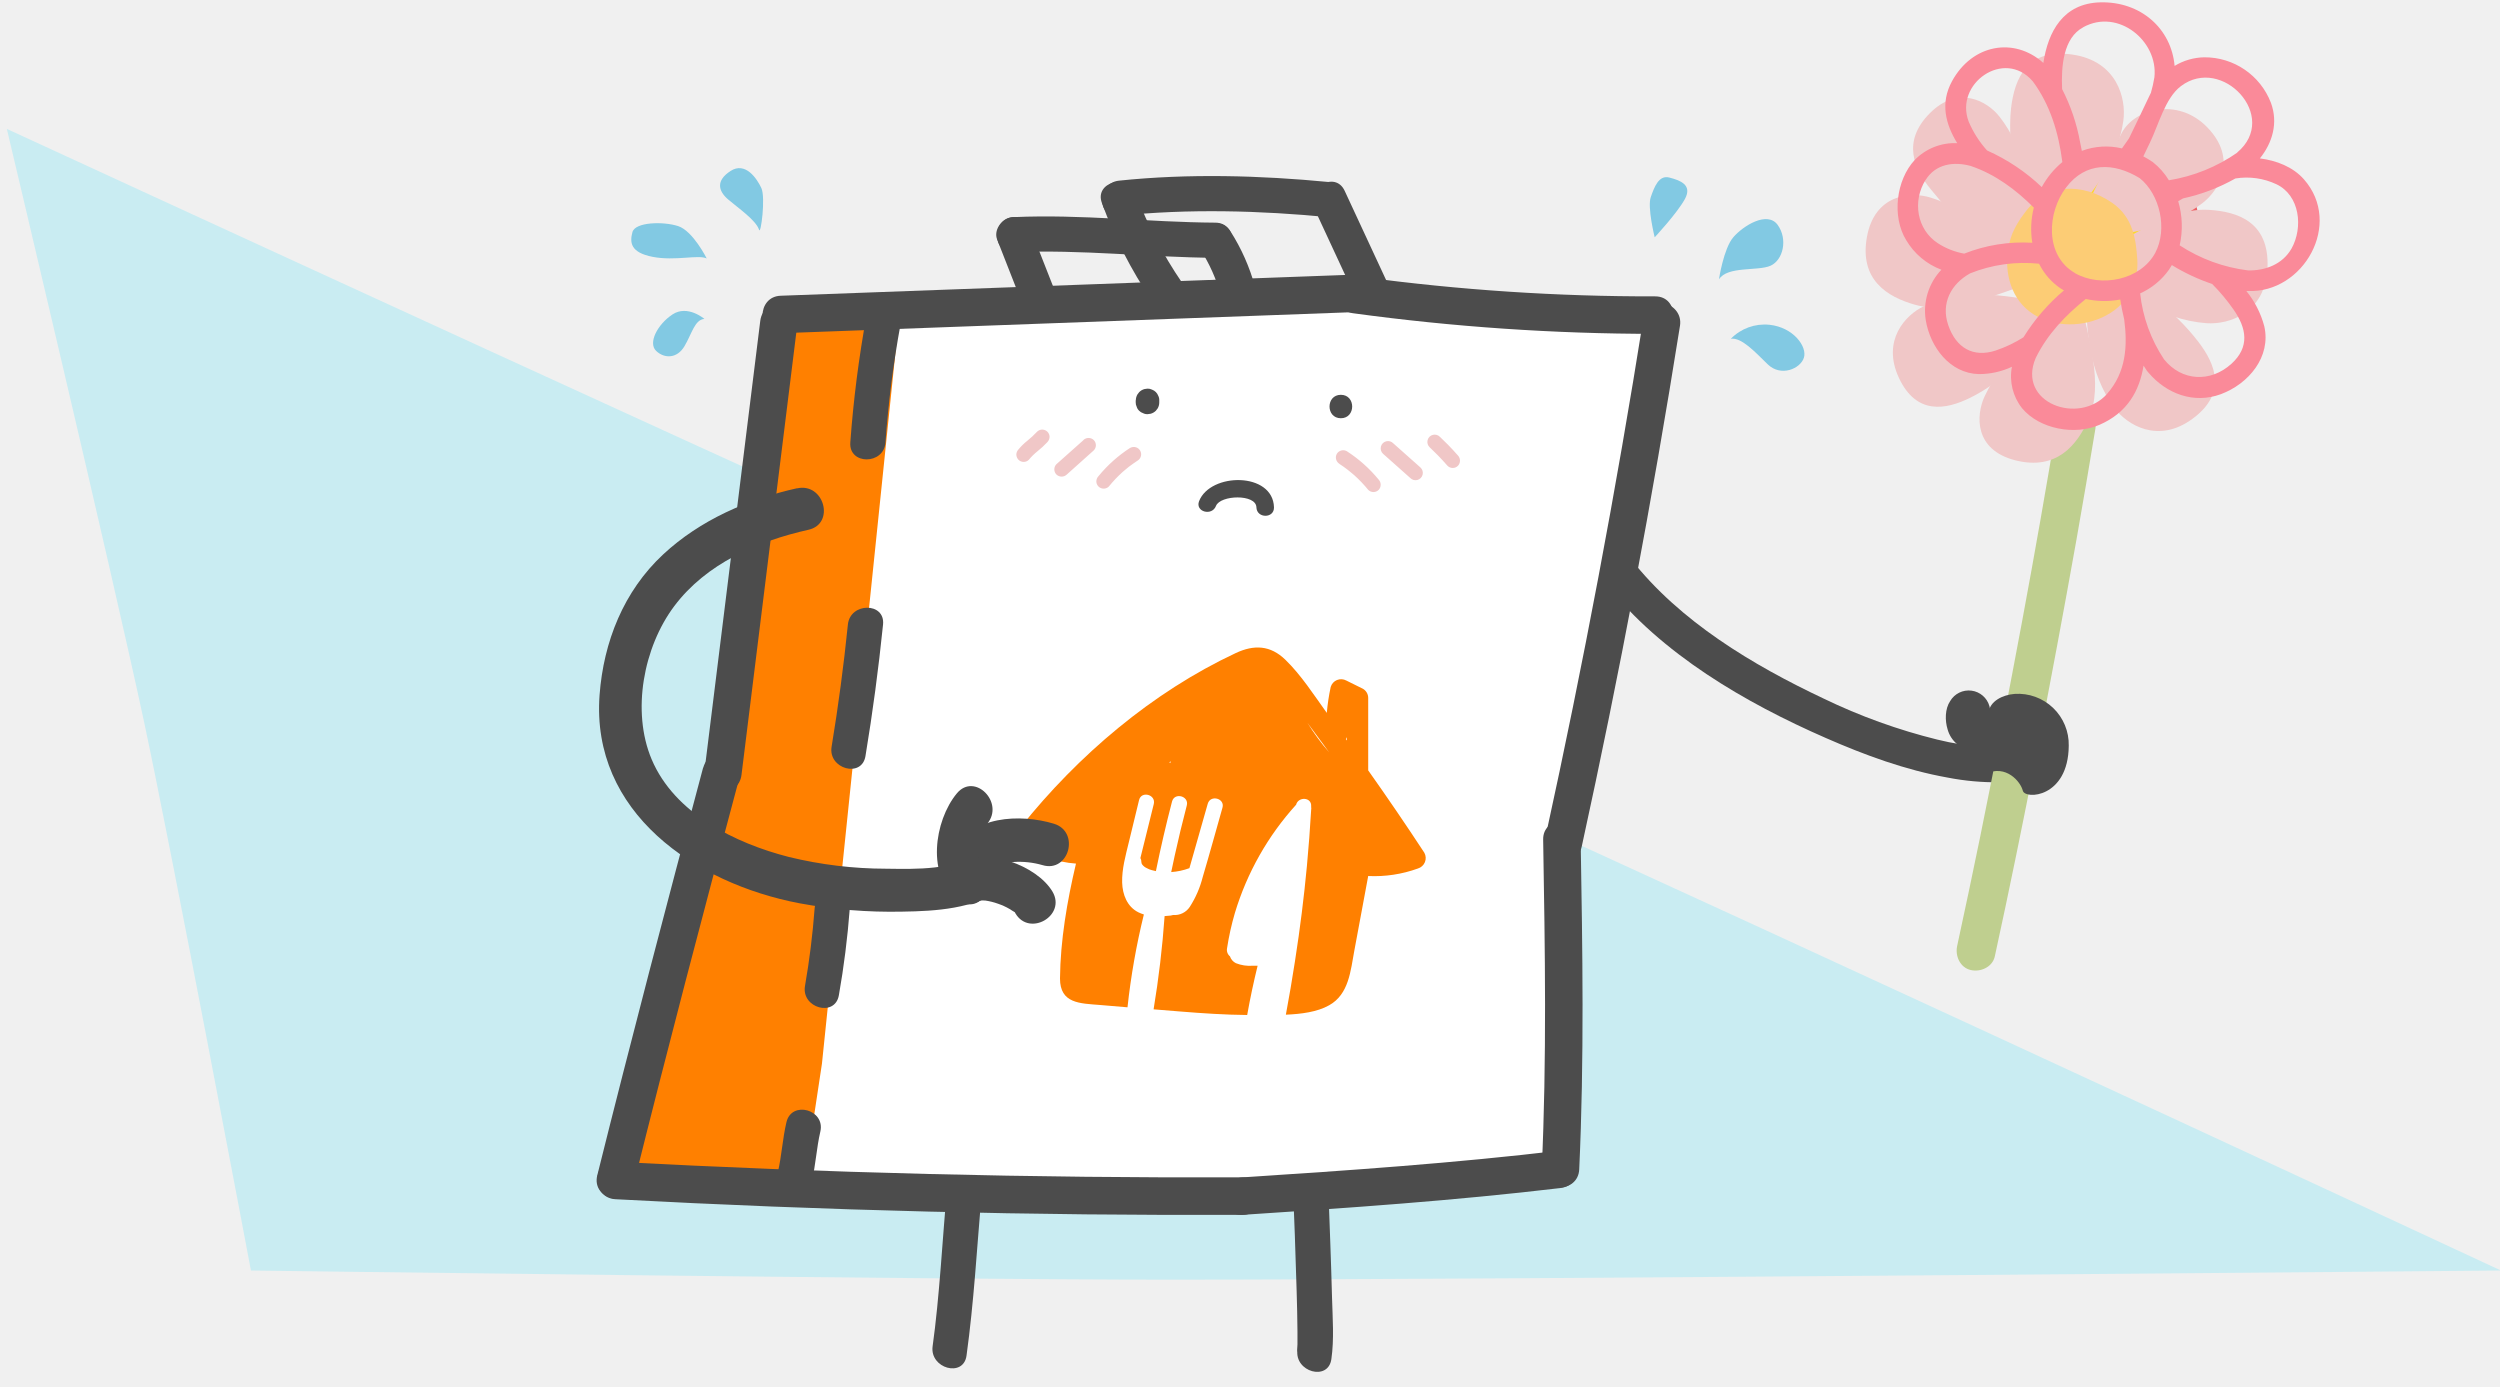
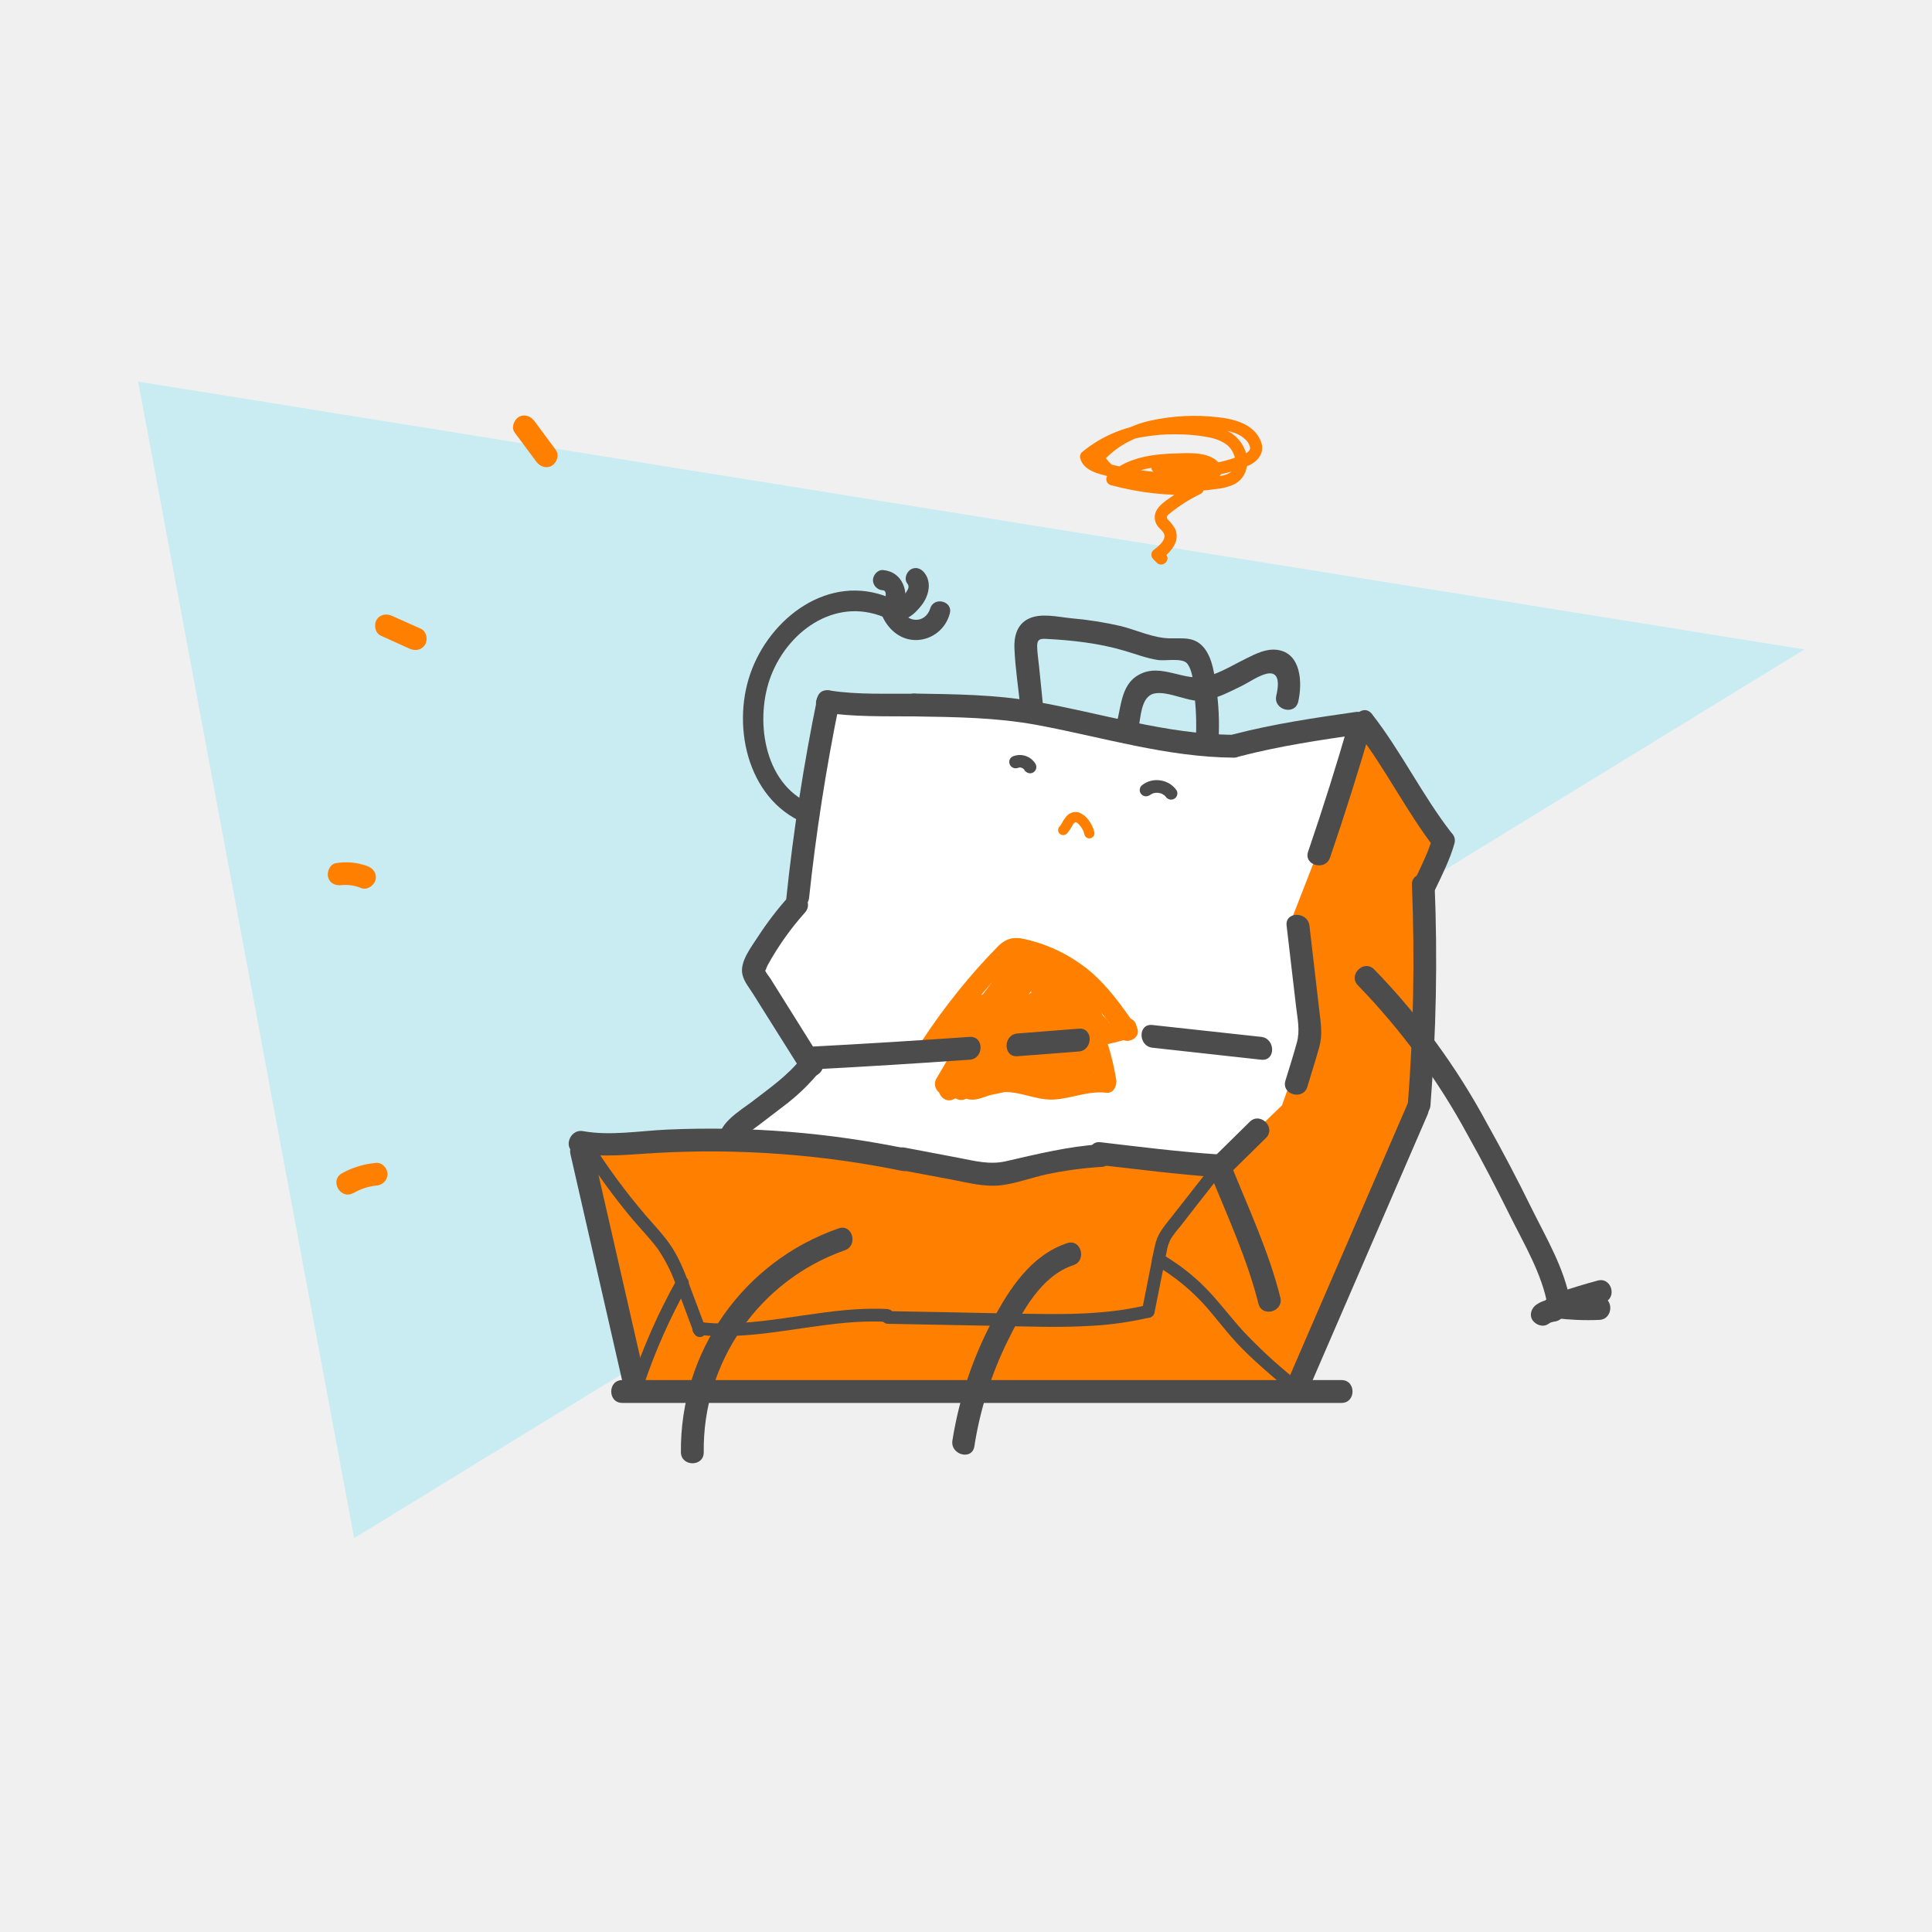
- <svg xmlns="http://www.w3.org/2000/svg" viewBox="0 0 128 71">
-   <g fill="none" fill-rule="evenodd">
-     <path d="M-10 109h148V-39H-10z" />
-     <g fill-rule="nonzero">
-       <path d="M.35 6.6s5.37 22.622 7.016 30.312c1.48 6.922 5.482 28.138 5.482 28.138s35.16.47 47.094.47c16.866 0 68.108-.47 68.108-.47S78.898 42.166 61.352 34.428C46.218 27.752.35 6.6.35 6.6z" fill="#C9ECF2" />
-       <path d="M49.4 52.424c-.562 2.686-.666 5.512-.902 8.24-.234 2.694-.4 5.782-.748 8.266-.156 1.132 1.578 1.622 1.736.478.378-2.738.534-5.512.77-8.264s.318-5.558.878-8.242c.236-1.13-1.498-1.614-1.734-.478zM66.022 51.738c-.148 1.032-.062 2.106-.034 3.142.05 1.856.122 3.712.2 5.568.078 1.856.144 3.77.2 5.656.02.69.038 1.38.042 2.068v.664c0 .102-.052.644 0 .274-.16 1.132 1.574 1.622 1.736.478.148-1.032.062-2.106.034-3.144-.048-1.856-.122-3.71-.19-5.566-.068-1.856-.146-3.77-.2-5.656-.02-.69-.038-1.38-.042-2.07v-.662c0-.102.052-.646 0-.274.162-1.134-1.572-1.622-1.736-.478h-.01z" fill="#4C4C4C" />
-       <path fill="#FFF" d="M31.506 60.436l4.556-17.344 1.258-4.68 2.648-22.31 29.548-.992 15.234 1.026-4.692 26.956-.162 16.782-16.274 1.77z" />
-       <path fill="#FF8000" d="M39.968 16.102l6.102-.206-3.986 38.562-.976 6.458-9.602-.48 5.614-21.28z" />
-       <path d="M71.154 14.738l-2.308-4.97c-.488-1.05-2.04-.138-1.554.908l2.308 4.972c.486 1.048 2.038.136 1.554-.91z" fill="#4C4C4C" />
-       <path d="M68.068 9.322c-3.562-.344-7.218-.444-10.78-.072-1.142.12-1.154 1.922 0 1.8 3.562-.372 7.218-.272 10.78.072 1.154.11 1.146-1.69 0-1.8z" fill="#4C4C4C" />
-       <path d="M56.42 10.4a22.892 22.892 0 002.54 4.97c.658.944 2.218.044 1.554-.908a21.096 21.096 0 01-2.358-4.54c-.4-1.072-2.15-.6-1.736.478zm7.834 4.272c-.274-1-.696-1.954-1.254-2.828-.638-.962-2.2-.06-1.554.908a8.62 8.62 0 011.07 2.4c.324 1.11 2.062.638 1.736-.478l.002-.002z" fill="#4C4C4C" />
-       <path d="M62.224 11.4c-3.446-.022-6.85-.438-10.308-.284-1.152.052-1.16 1.852 0 1.8 3.458-.154 6.862.262 10.308.284 1.158 0 1.16-1.8 0-1.8z" fill="#4C4C4C" />
-       <path d="M51.05 12.254l1.164 2.97c.176.45.6.768 1.108.628.43-.12.8-.65.628-1.108l-1.166-2.97c-.176-.45-.6-.768-1.106-.628-.43.12-.8.65-.628 1.108zm-6.68 3.878a60.092 60.092 0 00-.834 6.524c-.084 1.156 1.718 1.15 1.8 0a55.38 55.38 0 01.77-6.046c.21-1.132-1.526-1.618-1.736-.478zm-.958 15.844c-.213 2.095-.491 4.18-.834 6.258-.188 1.132 1.546 1.62 1.734.478.37-2.236.67-4.481.9-6.736.118-1.152-1.684-1.144-1.8 0zm-1.704 14.546a41.012 41.012 0 01-.492 3.956c-.2 1.134 1.534 1.62 1.734.48a45.4 45.4 0 00.558-4.436c.086-1.156-1.714-1.15-1.8 0zm-1.442 10.934c-.2.844-.242 1.712-.438 2.556-.262 1.126 1.474 1.6 1.736.478.2-.844.242-1.712.438-2.556.26-1.126-1.474-1.6-1.736-.478zm17.882-36.962v.106a.474.474 0 00.052.23.444.444 0 00.124.2.47.47 0 00.2.124c.07.037.15.055.23.052l.16-.022a.6.6 0 00.266-.154l.094-.122a.6.6 0 00.08-.302v-.108a.456.456 0 00-.05-.23.536.536 0 00-.318-.318.482.482 0 00-.232-.052l-.158.022a.6.6 0 00-.266.154l-.094.122a.616.616 0 00-.082.302l-.006-.004zm10.504.92c.772 0 .774-1.2 0-1.2s-.774 1.2 0 1.2z" fill="#4C4C4C" />
-       <path d="M68.572 23.748c.142.092.282.19.416.294.072.052-.042-.034 0 0l.052.042.104.084c.064.056.13.11.2.168a6.8 6.8 0 01.712.748.376.376 0 00.53 0 .386.386 0 000-.53 7.086 7.086 0 00-1.628-1.452.378.378 0 00-.512.134.382.382 0 00.134.514l-.008-.002zm2.238-.516l1.39 1.236a.375.375 0 10.53-.53l-1.39-1.236a.375.375 0 10-.53.53zm2.39-.33c.138.138.28.272.418.41.172.174.334.356.496.538a.376.376 0 00.532 0 .384.384 0 000-.53c-.164-.182-.326-.366-.498-.538-.138-.138-.28-.272-.418-.41a.375.375 0 10-.53.53zm-15.332.026a7.034 7.034 0 00-1.626 1.452.4.4 0 00-.11.264.376.376 0 00.64.266 6.6 6.6 0 01.71-.748c.064-.058.128-.114.2-.168l.092-.076.054-.042c.054-.044-.04.028 0 0 .138-.104.28-.2.428-.3a.376.376 0 00-.38-.648h-.008zm-2.39-.398l-1.388 1.236a.376.376 0 000 .53.382.382 0 00.53 0L56 23.06a.376.376 0 000-.53.382.382 0 00-.53 0h.008zm-2.38-.426a4.95 4.95 0 01-.51.472c-.162.129-.31.274-.442.434a.4.4 0 00-.11.264.4.4 0 00.11.266c.07.07.166.11.266.11a.36.36 0 00.264-.11c.132-.16.28-.305.442-.434.181-.145.352-.302.51-.472a.4.4 0 00.11-.266.376.376 0 00-.64-.264z" fill="#F0C7C7" />
-       <path d="M62.258 25.904c.218-.564 2.05-.622 2.07.07.016.578.916.58.9 0-.052-1.82-3.266-1.79-3.838-.308-.2.54.662.774.868.238zm-23.332-9.48L36.044 39.68c-.152 1.224 1.77 1.212 1.92 0l2.882-23.256c.15-1.224-1.77-1.212-1.92 0z" fill="#4C4C4C" />
-       <path d="M36 39.302c-1.854 6.946-3.68 13.898-5.42 20.878-.3 1.2 1.552 1.71 1.852.51 1.738-6.978 3.566-13.93 5.428-20.878.32-1.2-1.532-1.704-1.852-.51H36zm3.968-22.24l29.184-1.074c1.232-.046 1.238-1.966 0-1.92l-29.184 1.074c-1.232.044-1.238 1.966 0 1.92z" fill="#4C4C4C" />
-       <path d="M69.26 16.036a114.676 114.676 0 0015.49 1.058c1.236 0 1.238-1.92 0-1.92-5.01.01-10.015-.321-14.98-.99-1.2-.164-1.73 1.686-.51 1.852zM31.506 61.4a551.2 551.2 0 0032.116.8c1.236 0 1.238-1.924 0-1.92a563.344 563.344 0 01-32.116-.8c-1.236-.068-1.232 1.852 0 1.92z" fill="#4C4C4C" />
-       <path d="M63.622 62.2c5.434-.352 10.866-.73 16.274-1.372 1.212-.144 1.228-2.066 0-1.92-5.4.642-10.84 1.02-16.274 1.372-1.226.078-1.236 2 0 1.92zm20.54-46.022a470.067 470.067 0 01-5.03 26.658c-.264 1.2 1.586 1.72 1.852.512a471.384 471.384 0 005.03-26.66c.2-1.2-1.658-1.728-1.852-.51z" fill="#4C4C4C" />
-       <path d="M79.01 42.984c.094 5.636.188 11.256-.074 16.89-.056 1.236 1.864 1.232 1.92 0 .262-5.634.168-11.254.074-16.89-.02-1.234-1.94-1.238-1.92 0z" fill="#4C4C4C" />
-       <path d="M72.926 43.66a143.953 143.953 0 00-2.874-4.216v-3.706a.542.542 0 00-.272-.474l-.848-.42a.556.556 0 00-.8.328 10.7 10.7 0 00-.2 1.328c-.664-.924-1.316-1.94-2.122-2.722-.768-.744-1.6-.782-2.542-.34-4.272 2-8.076 5.238-11 8.9a.56.56 0 00.112.86 5.022 5.022 0 002.71 1.018c-.458 1.936-.8 3.946-.818 5.882 0 1.288 1.02 1.274 2.056 1.358l1.4.118c.173-1.602.453-3.19.838-4.754a1.87 1.87 0 01-.282-.11c-.578-.288-.812-.912-.83-1.524-.018-.694.178-1.386.34-2.056l.526-2.166c.118-.49.872-.28.754.2l-.474 1.914c-.068.282-.146.568-.212.854.035.06.052.13.05.2 0 .05.016.097.046.136a.6.6 0 00.234.182 1 1 0 00.264.104c.066.018.13.034.2.048.244-1.2.52-2.388.826-3.564.128-.488.882-.28.756.2-.224.853-.43 1.712-.62 2.576-.062.278-.12.558-.178.836.319-.021.633-.089.932-.2.316-1.098.626-2.2.938-3.296.138-.484.892-.276.754.2-.336 1.182-.66 2.37-1.01 3.548a5.128 5.128 0 01-.658 1.522.932.932 0 01-.862.424.754.754 0 01-.116.028c-.104.012-.21.02-.316.028a51.267 51.267 0 01-.564 4.774l1.38.112c1.136.092 2.274.168 3.412.178.15-.847.329-1.687.534-2.522h-.256a1.932 1.932 0 01-.854-.13.6.6 0 01-.306-.35.432.432 0 01-.148-.422c.093-.608.227-1.21.4-1.8a14.47 14.47 0 013.136-5.544c.104-.418.8-.4.77.082v.046a.336.336 0 010 .126 83.026 83.026 0 01-.218 2.882c-.15 1.6-.35 3.2-.6 4.8a.368.368 0 01-.014.094 84.62 84.62 0 01-.464 2.722c.782-.034 1.6-.134 2.216-.482 1.014-.562 1.1-1.784 1.29-2.8l.71-3.818a6.536 6.536 0 002.548-.386.558.558 0 00.326-.806zM53.452 42.6l.076-.092a1.2 1.2 0 00.062.168l-.138-.076zm6.466-3.526l-.048-.046.072-.052-.024.098zm7.028-2.058c.288.386.574.772.858 1.162.084.112.164.228.246.34-.408-.47-.777-.973-1.104-1.502zm2.012.898l-.048-.066a.57.57 0 00.048-.106v.172z" fill="#FF8000" />
-       <g fill="#4C4C4C">
-         <path d="M40.8 25c-2.504.56-4.948 1.62-6.844 3.384-2.022 1.88-3.054 4.474-3.258 7.2-.446 6.016 4.886 9.642 10.226 10.662a25.83 25.83 0 005.276.43c1.772-.026 3.584-.15 5.118-1.124 1.2-.756.09-2.662-1.11-1.9-1.422.902-3.214.848-4.844.826a21.128 21.128 0 01-4.97-.6c-2.758-.706-5.858-2.226-7.03-5-1.038-2.462-.416-5.748 1.158-7.844 1.638-2.184 4.282-3.33 6.872-3.91 1.38-.308.8-2.43-.584-2.12L40.8 25z" />
-         <path d="M51 44.232c-.114.288-.082.114.162.024a2.4 2.4 0 01.728-.122c.5-.033 1.002.021 1.484.16 1.358.412 1.938-1.71.584-2.12-1.696-.516-4.326-.43-5.08 1.474-.22.556.242 1.2.768 1.354.624.178 1.136-.22 1.354-.77z" />
-         <path d="M50.18 44.2c.256.184.066.07.03-.22a3.134 3.134 0 01.01-.698c.038-.34.172-.92.328-1.108.898-1.082-.65-2.646-1.556-1.554-1.164 1.4-1.578 4.284.078 5.48 1.15.83 2.25-1.078 1.11-1.9z" />
-         <path d="M50.18 46.108c.168-.104.01 0-.056 0a2.22 2.22 0 01.326 0c.224.033.445.088.658.166.2.068.393.156.576.262 0 0 .27.174.212.13.162.124 0-.058.092.096.718 1.22 2.62.114 1.9-1.11-.8-1.346-3.426-2.31-4.818-1.446-1.2.746-.096 2.65 1.11 1.9v.002z" />
-       </g>
-       <g fill="#4C4C4C">
-         <path d="M82.232 29.896c2.8 3.578 7.144 6.094 11.238 7.884 2 .878 4.088 1.646 6.248 2.032.87.17 1.757.251 2.644.24a5.174 5.174 0 001.67-.234c.6-.236.924-.756 1.412-1.152.9-.73-.38-2-1.272-1.274-.538.438-.722.786-1.46.84-.366.026-.733.03-1.1.012a13.73 13.73 0 01-2.426-.378 29.728 29.728 0 01-5.822-2.102c-3.616-1.708-7.364-3.946-9.858-7.14-.714-.912-1.978.37-1.274 1.272z" />
-         <path d="M101.856 36.4a1.812 1.812 0 00-.658-.186c-.062 0-.124 0-.188-.012l.292.04a.296.296 0 01-.082-.024l.262.11c.364.248.358.43.27.24l.112.264a1.212 1.212 0 01-.066-.25l.04.294a1.166 1.166 0 010-.264l-.04.292a.702.702 0 01.03-.106l-.112.262a1.112 1.112 0 00.144-.902 1.102 1.102 0 00-2.012-.262c-.27.4-.268 1-.132 1.444.083.306.261.577.508.776.145.117.315.201.496.246.159.027.32.045.48.052l-.292-.038.05.012-.262-.112.052.022c.26.14.561.18.848.112a1.104 1.104 0 00.768-1.354 1.056 1.056 0 00-.506-.656h-.002z" />
-       </g>
-       <g fill="#82C9E3">
-         <path d="M84.72 12.15s-.384-1.538-.2-2.06.412-1.138.948-1c.536.138 1.2.366.8 1.098-.4.732-1.548 1.962-1.548 1.962zm3.29 2.156s.236-1.578.736-2.16c.5-.582 1.74-1.362 2.27-.632.53.73.282 1.8-.362 2.09-.644.29-2.22.006-2.644.702zm.61 3.038a2.416 2.416 0 011.974-.716c1.23.13 1.944 1.122 1.766 1.686-.178.564-1.176 1-1.856.336-.68-.664-1.336-1.376-1.884-1.306z" />
-       </g>
-       <g fill="#82C9E3">
-         <path d="M36.066 16.33s-.862-.744-1.636-.23c-.774.514-1.264 1.466-.832 1.87.432.404 1.072.39 1.448-.246.376-.636.528-1.368 1.02-1.394zm.118-3.096s-.704-1.412-1.464-1.658-2.2-.214-2.34.31c-.14.524-.11 1.044 1.042 1.266 1.152.222 2.344-.128 2.762.082zm2.682-1.466c.088.27.338-1.66.116-2.138-.222-.478-.814-1.372-1.578-.876-.764.496-.626 1.024-.128 1.454.498.43 1.426 1.056 1.59 1.56z" />
-       </g>
-       <g fill="#BFCF8F">
-         <path d="M105.358 21.41a510.433 510.433 0 01-1.824 10.388 680.57 680.57 0 01-2.144 11.02 506.368 506.368 0 01-1.184 5.618c-.112.51.152 1.106.698 1.23.504.116 1.11-.152 1.23-.698.75-3.436 1.45-6.88 2.126-10.332a675.58 675.58 0 002.06-11.034c.333-1.885.655-3.773.966-5.662.084-.514-.134-1.1-.698-1.23-.482-.11-1.14.148-1.23.7z" />
-       </g>
-       <g transform="translate(95.4)">
-         <ellipse fill="#ED6065" transform="rotate(-4.03 12.169 11.707)" cx="12.169" cy="11.707" rx="5.03" ry="4.64" />
-         <path d="M14.098 8.93c1.12.766 1.234 1.976 1.298 2.944a3.012 3.012 0 01-1.156 2.546 3.62 3.62 0 01-1.114.558c-1.24.384-2.724.154-3.6-.8-.876-.954-1-2.476-.52-3.698.153-.351.35-.682.586-.984 1.13-1.602 2.996-1.602 4.506-.566z" fill="#FDDA24" />
-         <path d="M13.316 6.178c.156-1.13-.318-3.056-2.62-3.386-2.302-.33-2.946 1.214-3.128 2.736-.242 2.024.4 7.022 2.236 6.42C11.46 10.32 13 8.484 13.316 6.178z" fill="#F0C7C7" />
-         <path d="M6.97 5.968c-.632-.8-2.11-1.626-3.558-.176s-.818 2.85.048 3.904c1.154 1.4 3.754 4.664 5.276 2.298C8.6 9.816 8.262 7.6 6.97 5.968z" fill="#F0C7C7" />
-         <path d="M3.454 10.118C2.4 9.792.578 9.952.186 12.136-.206 14.32 1.22 15.2 2.64 15.6c1.892.552 4.344-.6 6.104-1.17-1.47-1.858-3.144-3.642-5.29-4.312z" fill="#F0C7C7" />
-         <path d="M3.1 15.68c-.936.438-2.168 1.748-1.278 3.662.89 1.914 2.39 1.642 3.64 1.03 1.662-.814 3.926-2.724 3.782-4.864-2.064-.458-4.228-.724-6.144.172z" fill="#F0C7C7" />
-         <path d="M6.214 20.29c-.458.988-.532 2.748 1.578 3.28 2.11.532 3.154-.778 3.746-2.11.788-1.776-.036-4.21-.378-5.94-2.032 1.28-4.01 2.752-4.946 4.77z" fill="#F0C7C7" />
-         <path d="M12.862 20.89c.64.864 2.232 1.852 4 .548 1.768-1.304 1.182-2.776.302-3.926-1.174-1.528-3.512-3.72-5.744-2.856-.042 2.2.134 4.464 1.442 6.234z" fill="#F0C7C7" />
-         <path d="M17.578 16.548c1.144.08 3.02-.52 3.118-2.848.098-2.328-1.51-2.874-3.046-2.958-2.048-.11-4.438 1.654-6.2 2.66 1.804 1.556 3.794 2.978 6.128 3.146z" fill="#F0C7C7" />
-         <path d="M17.366 10.4c.874-.672 1.8-2.266.258-3.87s-3.854-.956-4.454.4c-1.028 2.318-1.8 3.504-2.354 5.284 2.356-.124 4.764-.448 6.55-1.814z" fill="#F0C7C7" />
-         <path d="M12.736 10.38c1.12.766 1.232 1.978 1.296 2.946a3.01 3.01 0 01-1.154 2.544 3.57 3.57 0 01-1.116.56c-1.24.384-2.724.152-3.6-.8-.876-.952-1-2.476-.52-3.698.155-.351.351-.682.586-.986 1.132-1.6 2.996-1.6 4.508-.566z" fill="#FCCC75" />
-         <path d="M19.688 14.9c2.848.122 4.878-3.444 2.872-5.72-.558-.632-1.4-.962-2.254-1.07.644-.8.946-1.816.564-2.85a3.63 3.63 0 00-3.41-2.326 3.018 3.018 0 00-1.52.44C15.77 1.452 14.194.07 12.14.12c-1.908.046-2.68 1.502-2.92 3.102-1.496-1.342-3.642-.96-4.676.934-.616 1.128-.33 2.2.266 3.174a2.852 2.852 0 00-2.172.856c-.962 1.032-1.182 2.906-.44 4.112a3.542 3.542 0 001.8 1.512 3.06 3.06 0 00-.8 2.58c.228 1.378 1.228 2.722 2.712 2.764a4 4 0 001.7-.374c-.143.75.047 1.526.522 2.124.894 1.072 2.716 1.4 3.968.844 1.422-.62 2.044-1.738 2.25-3.028.056.09.114.18.176.27a.6.6 0 00.078.092c.922 1.082 2.32 1.612 3.704 1.1 1.424-.53 2.584-1.916 2.222-3.484a4.838 4.838 0 00-.918-1.8h.016c.02.002.04.002.06.002zm-7.2 5.262c-1.446 1.632-4.64.464-3.66-1.832.6-1.222 1.524-2.188 2.566-3.022.58.13 1.18.139 1.764.028.052.342.116.68.2 1.012.182 1.364.098 2.712-.874 3.814h.004zM6.79 17.944c-1.162.382-2.04-.13-2.44-1.298-.386-1.122.146-2.11 1.12-2.65A7.432 7.432 0 019 13.502c.254.515.639.954 1.116 1.274.052.034.106.062.158.092a10.152 10.152 0 00-2.072 2.4 6.518 6.518 0 01-1.416.676h.004zm-3.6-8.728c.512-.822 1.436-.96 2.314-.718 1.256.426 2.302 1.21 3.228 2.132a4.4 4.4 0 00-.078 1.8 8.122 8.122 0 00-3.488.556 3.678 3.678 0 01-1.354-.536c-1.072-.704-1.302-2.15-.626-3.234h.004zM8.668 4.15c.908 1.218 1.334 2.664 1.524 4.148a4.4 4.4 0 00-1.054 1.28 9.914 9.914 0 00-2.8-1.874 5.274 5.274 0 01-.94-1.474c-.748-1.954 1.82-3.752 3.266-2.08h.004zm2.6-2.76c1.782-.974 3.838.71 3.638 2.564-.044.27-.104.537-.18.8-.032.06-.062.12-.09.182-.334.72-.688 1.43-1.03 2.146-.036.052-.07.104-.108.156l-.254.36a3.528 3.528 0 00-2.054.126c-.03-.144-.06-.286-.086-.424a9.702 9.702 0 00-.924-2.738c-.054-1.184.068-2.622 1.076-3.162l.012-.01zm7.884 6.422a8.474 8.474 0 01-3.504 1.418 3.546 3.546 0 00-.83-.936.428.428 0 00-.086-.052.348.348 0 00-.028-.024 5.744 5.744 0 00-.366-.212c.11-.234.222-.466.336-.698.436-.89.78-2.288 1.586-2.896 2.104-1.6 5.078 1.566 2.88 3.4h.012zm.558 6.034a8.23 8.23 0 01-3.51-1.284 4.52 4.52 0 00-.076-2.262l.25-.142a9.6 9.6 0 002.678-1.02 3.586 3.586 0 012.102.296c1.2.57 1.38 2.214.768 3.3-.466.806-1.342 1.128-2.224 1.112h.012zm-8.866.136c-1.57-.898-1.43-3.108-.462-4.38 1-1.328 2.448-1.288 3.77-.482 1.044.834 1.434 2.614.8 3.82-.752 1.404-2.792 1.802-4.12 1.042h.012zM15.4 18.4a7.522 7.522 0 01-1.224-3.378 3.64 3.64 0 001.478-1.216 3.05 3.05 0 00.144-.234c.65.4 1.343.725 2.066.968.4.402.765.839 1.09 1.304.678.968.836 1.924-.1 2.778-1.076.978-2.548.9-3.454-.222z" fill="#FA8A99" />
-       </g>
-       <g fill="#4C4C4C">
-         <path d="M103.146 35.528c-.61.05-1.27.364-1.338.978-.023.21.007.424.088.62a1.17 1.17 0 00-1.066.974c-.094.6.276 1.78.852 1.512 1.03-.48 1.772.41 1.886.872.114.462 2.33.372 2.352-2.302a2.6 2.6 0 00-2.774-2.654z" />
-       </g>
-     </g>
-   </g>
+ <svg xmlns="http://www.w3.org/2000/svg" fill="none" viewBox="0 0 148 148">
+   <path d="m10.58 29.23 16.55 88.6 111.1-68.08L10.58 29.23Z" fill="#C9ECF2" />
+   <path d="M68.1 45.77c-4.6-1.89-9.13 1.55-10.62 5.83-1.48 4.26-.09 9.98 4.53 11.6.94.33 1.35-1.16.4-1.5-3.8-1.34-4.61-6.3-3.44-9.68 1.25-3.57 4.92-6.31 8.73-4.75.93.39 1.33-1.12.41-1.5Z" fill="#4C4C4C" />
+   <path d="M67.58 47.18c.48 1.08 1.44 1.89 2.67 1.85a2.7 2.7 0 0 0 2.5-2.01c.3-.96-1.2-1.36-1.49-.41-.17.55-.63.93-1.22.86-.6-.07-.9-.56-1.12-1.07-.41-.91-1.75-.12-1.34.77v.01Z" fill="#4C4C4C" />
+   <path d="M68.32 47.28c.89.59 1.76-.25 2.28-.92.52-.67.81-1.7.23-2.46-.25-.34-.67-.51-1.06-.28-.33.2-.53.72-.28 1.06.18.23.11.4-.04.64a2.58 2.58 0 0 1-.48.56c-.13.07-.08.09.14.06-.83-.55-1.61.8-.77 1.34h-.02Z" fill="#4C4C4C" />
+   <path d="M69.2 46.6c.47-1.28-.07-2.8-1.55-2.93-.42-.04-.78.39-.78.78.01.42.36.76.78.77.38.04.12.83.06.97-.14.4.17.85.55.96.4.1.83-.14.95-.54Z" fill="#4C4C4C" />
+   <path d="m63.4 53.88-2.32 15.54-3.42 5.06 4.13 6.7-6.11 6.04-11.29.41 4.16 18.59.69.51h50.19s3.9-9.53 4.63-11.23l4.61-10.68.32-16.88 1.55-3.4-6.36-8.94-10.39 1.63-16.35-2.94-4.32-.14-1.56-.13-1.2.15-6.95-.3Z" fill="#fff" />
+   <path d="m48.59 106.74-4.2-19.1s13.6-.58 16.2-.04c2.6.53 12.6 1.95 14.18 2.16 1.57.2 6.08-.46 6.08-.46l4.7-.77 7.92.72 4.74-4.58 1.63-4.63-.94-9.51 3.15-8.09 2.13-6.85 6.36 8.95-1.4 4.23v15.5L98.9 106.74H48.6Z" fill="#FF8000" />
+   <path d="M72 80.48a44.34 44.34 0 0 1 5.49-6.83c.41-.31.64-.22 1.12-.09 1.56.41 3 1.2 4.2 2.28a22.77 22.77 0 0 1 2.88 3.55c.58.81 1.92.04 1.34-.77-1.04-1.48-2.1-3-3.49-4.19a11.83 11.83 0 0 0-5-2.48c-.82-.2-1.4-.1-2.03.48a47.7 47.7 0 0 0-5.86 7.27c-.55.84.8 1.62 1.34.78Z" fill="#FF8000" />
+   <path d="M73.63 81.15c.35-.1.71-.14 1.07-.1l-.74-.98c-.3.93-.96 2.7-.42 3.63.66 1.17 2.13.1 3.04-.02 1.44-.18 2.73.63 4.16.55 1.36-.08 2.64-.69 4.02-.52.55.06.82-.55.75-.99-.2-1.2-.5-2.39-.92-3.54l-.54.96a17.2 17.2 0 0 0 2.5-.61c.94-.3.54-1.8-.42-1.5-.81.27-1.65.47-2.49.61a.78.78 0 0 0-.54.96c.41 1.15.72 2.33.91 3.54l.75-.98c-1.8-.22-3.49.83-5.28.37-.83-.22-1.64-.46-2.52-.43-.4.01-.8.06-1.18.15-.42.1-1.01.47-1.43.44l.55.23c-.07-.07.18-1.01.2-1.17.1-.42.22-.84.35-1.26.16-.52-.27-.94-.75-.98-.5-.05-1 0-1.49.15-.96.27-.55 1.77.41 1.5v-.01Z" fill="#FF8000" />
+   <path d="M77.5 74.38a27.78 27.78 0 0 1-4.1 3.9l1.1 1.09a30.99 30.99 0 0 0 4.51-4.35.78.78 0 0 0-1.1-1.1 19.7 19.7 0 0 0-3.02 3.05c-.5.62.17 1.8.94 1.22l3.15-2.37-1.06-1.06a18.73 18.73 0 0 0-2.07 3.69c-.27.65.34 1.52 1.07 1.06a26.49 26.49 0 0 0 4.62-3.69c.7-.7-.37-1.77-1.1-1.1a40.87 40.87 0 0 0-5.03 5.25c-.47.6.45 1.5 1.06 1.06l3.3-2.38-.94-1.22c-1.09 1-2.03 2.12-2.82 3.36-.43.67.4 1.44 1.06 1.07a31.64 31.64 0 0 0 5.16-3.75l-1.1-1.1c-1.18 1.06-2.33 2.14-3 3.6-.17.34-.14.88.27 1.06.5.25 1.09.3 1.62.13.3-.1.8-.3 1-.53.36-.1.4-.28.1-.55L81 81c-.7.93.06 2.28 1.2 2.1 1.28-.21 1.44-1.53 1.1-2.54-.6-1.72-.35-3.2.08-4.94h-1.5c.34 1 .76 1.97 1.26 2.9l1.06-1.05-3.45-2.17c-.8-.5-1.77-1.46-2.77-1.31a.75.75 0 0 0-.54.54c-.1.32 0 .67.24.91.2.2.48.27.75.2.88-.34.78-1.38.38-2.07a.8.8 0 0 0-.88-.35c-1.05.18-1.46 1.32-2 2.1a14.86 14.86 0 0 1-2.62 2.85l1.22.94c.42-.65.76-1.34 1-2.08.25-.76-.77-1.27-1.3-.75-.52.5-.91 1.1-1.17 1.78-.24.61.61 1.26 1.15.88 1.13-.83 2.19-1.72 3.27-2.6.8-.66 2.48-1.75 3.23-.41l.27-1.07a9.27 9.27 0 0 0-4.83 5.56l1.14-.47a3.78 3.78 0 0 1-1.47-1.14c-.5-.64-1.7-.31-1.42.6.27.88.42 1.79.45 2.7.02.48.5.92.99.76 2-.7 4.1-1 6.22-.9.54.03 1.03-.7.67-1.16a11.37 11.37 0 0 1-2.05-4.3c-.2-.83-1.6-.67-1.52.21l.48 5.83 1.16-.67a6.32 6.32 0 0 0-2.46-.68c-.98-.1-2.1-.08-2.9-.74-.6-.48-.73-1.44-1.45-1.76-.86-.37-1.77.52-2.44.94-.72.46-.28 1.7.6 1.42l1.05-.33c.94-.3.54-1.8-.42-1.5l-1.05.33.6 1.42c.42-.26.97-.77 1.48-.86l-.6-.08c.3.16.6 1.01.91 1.32.48.47 1.05.82 1.69 1.03 1.36.45 2.92.12 4.2.83.49.26 1.23-.06 1.17-.67l-.48-5.82-1.52.2c.4 1.69 1.15 3.28 2.2 4.66l.68-1.16c-2.26-.1-4.5.22-6.64.95l.98.74c-.03-1.05-.2-2.1-.5-3.11l-1.43.6c.53.72 1.22 1.3 2.03 1.7a.8.8 0 0 0 1.14-.47 7.74 7.74 0 0 1 4.13-4.62c.4-.19.47-.72.28-1.06-.73-1.32-2.35-1.66-3.7-1.17-.79.3-1.45.82-2.09 1.36-.92.78-1.85 1.55-2.83 2.25l1.14.88c.17-.42.43-.8.76-1.1l-1.31-.75c-.2.6-.49 1.18-.84 1.7-.51.78.58 1.49 1.22.95a15.94 15.94 0 0 0 2.95-3.3c.24-.37.52-1.18.98-1.26l-.88-.35.07.3.55-.54-.07.02.76.2-.06-.08.2.76.01-.09-.54.54.15-.02-.6-.07c.92.42 1.8 1.1 2.66 1.64l2.82 1.78c.68.43 1.4-.4 1.06-1.06-.43-.82-.8-1.67-1.1-2.55-.23-.69-1.3-.77-1.5 0a13.79 13.79 0 0 0-.54 3.52 6.12 6.12 0 0 0 .51 2.4c.02.2.11.38.27.5.17.34.28.3.35-.1.4-.6.27-1.65-.43-1.99-.32-.14-.7-.15-1.03-.02-.46.16-1.31 1.04-1.81.82l.29 1.06c.62-1.34 1.67-2.31 2.76-3.28.75-.67-.35-1.76-1.1-1.1a29.45 29.45 0 0 1-4.85 3.49l1.06 1.06a15.27 15.27 0 0 1 2.58-3.05c.64-.58-.21-1.74-.94-1.22l-3.3 2.38 1.07 1.06c1.4-1.82 3.1-3.37 4.78-4.92l-1.1-1.1a24.76 24.76 0 0 1-4.3 3.44l1.06 1.06c.55-1.3 1.24-2.54 2.07-3.68.44-.62-.45-1.53-1.06-1.07l-3.16 2.37.94 1.22A19.7 19.7 0 0 1 79.01 75l-1.1-1.1a30.79 30.79 0 0 1-4.5 4.38c-.8.62.31 1.7 1.1 1.1a27.7 27.7 0 0 0 4.08-3.9c.65-.75-.45-1.85-1.1-1.09Z" fill="#FF8000" />
+   <path d="m83.78 79.17-.18-.05.28-1.06c-1.4.92-3.03 2.6-1.78 4.33a.78.78 0 0 0 1.44-.39c.12-1.4.46-2.95.32-4.35-.12-1.27-1.15-1.46-2.23-1.27-.66.12-1.33.27-1.98.47-.84.24-1.51.6-2.4.41-1.02-.22-1.98-.28-2.4.88-.34.94 1.17 1.35 1.5.42-.12.32 1.92.34 2.1.3.88-.2 1.72-.57 2.6-.78.2-.04 1.1-.36 1.27-.2.13.14-.08 1.1-.1 1.3L82 82l1.45-.39c-.68-.94.53-1.75 1.22-2.2a.8.8 0 0 0 .28-1.07c-.42-.85-1.66-1.03-2.26-.26-.6.77.49 1.88 1.1 1.1v-.01Z" fill="#FF8000" />
+   <path d="M83.13 80.77c-1.95.42-3.8.83-5.82.75a5.64 5.64 0 0 0-4.23 1.42h1.1a2.23 2.23 0 0 0-1.8-.67l.68 1.16 1.78-3.04c.5-.87-.83-1.65-1.34-.78l-1.78 3.04c-.28.49.07 1.21.67 1.17.25-.08.53.01.69.22.3.3.79.3 1.1 0 1.4-1.26 2.9-.85 4.61-.92 1.6-.08 3.2-.52 4.75-.86.97-.2.56-1.7-.41-1.5Z" fill="#FF8000" />
+   <path d="M73.08 84.2c.61-.34 1.67-.16 2.37-.26.83-.11 1.65-.3 2.44-.58.94-.32.54-1.81-.41-1.5-.95.34-1.94.55-2.95.63-.8.05-1.51-.03-2.23.36-.88.48-.1 1.82.78 1.34ZM78.94 75.53c.42-.45.66-1.04.65-1.65a.78.78 0 1 0-1.55 0v.14c.01-.09.01-.09 0 0l-.06.2c.04-.13-.03.05-.04.08l-.08.12c.05-.07.04-.06-.02 0a.78.78 0 0 0 1.1 1.1Z" fill="#FF8000" />
+   <path d="M47.67 107.47h55.1c1.12 0 1.12-1.75 0-1.75h-55.1c-1.13 0-1.13 1.75 0 1.75Z" fill="#4C4C4C" />
+   <path d="m49.43 105.69-4.05-17.74c-.25-1.09-1.94-.63-1.68.47l4.05 17.73c.25 1.1 1.94.63 1.68-.46Z" fill="#4C4C4C" />
+   <path d="M44.2 88.34c2.03.35 4.04.09 6.08-.02a73.29 73.29 0 0 1 18.8 1.37c1.1.23 1.56-1.45.46-1.68a74.5 74.5 0 0 0-18.38-1.48c-2.14.09-4.37.5-6.5.12-1.1-.19-1.57 1.5-.47 1.69Z" fill="#4C4C4C" />
+   <path d="m68.84 89.6 4.15.78c1.2.23 2.43.56 3.66.42 1.22-.14 2.38-.6 3.57-.85a28.7 28.7 0 0 1 4.17-.56c1.12-.07 1.13-1.81 0-1.74-2.53.16-4.9.75-7.35 1.31-1.22.28-2.39-.03-3.58-.26l-4.16-.79c-1.1-.2-1.57 1.48-.46 1.69ZM70.04 54.88c3.19.05 6.27.08 9.42.66 5 .93 9.9 2.46 15.04 2.5 1.12 0 1.12-1.74 0-1.75-5.21-.04-10.19-1.68-15.28-2.56-3.07-.53-6.08-.55-9.18-.6-1.12-.01-1.13 1.74 0 1.75Z" fill="#4C4C4C" />
+   <path d="M63.14 54.58c2.27.35 4.6.28 6.9.3 1.12.01 1.12-1.73 0-1.74-2.12-.02-4.33.09-6.44-.24-1.1-.17-1.57 1.51-.46 1.68Z" fill="#4C4C4C" />
+   <path d="M62.6 53.5a157.77 157.77 0 0 0-2.36 15.27c-.12 1.11 1.63 1.1 1.74 0 .53-4.97 1.3-9.9 2.3-14.8.22-1.1-1.46-1.57-1.68-.47ZM107.85 84.5l-9.15 21.14c-.44 1.02 1.06 1.91 1.51.88l9.15-21.14c.44-1.02-1.06-1.91-1.5-.88ZM84.3 89.25c3 .34 5.97.72 8.98.93 1.12.07 1.12-1.67 0-1.75-3-.2-5.99-.58-8.98-.93-1.12-.13-1.1 1.62 0 1.75Z" fill="#4C4C4C" />
+   <path d="M92.66 89.8c1.34 3.3 2.87 6.6 3.74 10.06.27 1.09 1.95.63 1.68-.47-.87-3.47-2.4-6.75-3.74-10.06-.42-1.03-2.1-.58-1.68.46ZM109.73 64.18c-.31 1.06-.78 2.02-1.26 3.02s1.03 1.9 1.5.88c.54-1.13 1.1-2.24 1.44-3.44.31-1.08-1.37-1.55-1.68-.46Z" fill="#4C4C4C" />
+   <path d="M108.16 67.8c.23 5.62.12 11.26-.32 16.87-.1 1.12 1.66 1.12 1.74 0 .44-5.61.55-11.25.32-16.87-.04-1.12-1.79-1.13-1.74 0ZM103.36 55.23c-.97 3.36-2.02 6.7-3.15 10-.37 1.06 1.32 1.52 1.68.46a229.6 229.6 0 0 0 3.16-10c.31-1.08-1.37-1.54-1.69-.46ZM98.56 70.91l.72 6.16c.11.94.32 1.86.07 2.78-.27.98-.58 1.96-.88 2.93-.33 1.08 1.36 1.54 1.68.47.3-1.02.64-2.04.92-3.07.25-.92.11-1.79 0-2.73l-.76-6.54c-.13-1.1-1.88-1.11-1.75 0ZM94.44 89.67l2.54-2.5c.8-.79-.44-2.02-1.24-1.24l-2.54 2.5c-.8.8.43 2.03 1.24 1.24ZM60.44 68.66c-.88.97-1.67 2.01-2.38 3.1-.5.78-1.43 1.94-1.18 2.92.13.54.54 1.02.83 1.49l1.23 1.96 2.47 3.93c.6.95 2.1.08 1.5-.88l-3.9-6.23c-.1-.16-.38-.47-.4-.65.02.17.1-.2.19-.35a21.74 21.74 0 0 1 2.87-4.05c.74-.84-.49-2.08-1.24-1.24Z" fill="#4C4C4C" />
+   <path d="M61.42 81.02c-1.04 1.36-2.48 2.34-3.82 3.38-.74.57-3.08 1.95-2.29 3.12.63.93 2.14.05 1.51-.88l-.05-.08v.88c.24-.53 1.05-1 1.5-1.36l1.7-1.3c1.1-.82 2.1-1.78 2.96-2.87.68-.89-.84-1.76-1.51-.88ZM94.97 57.94c3.07-.8 6.2-1.26 9.35-1.71 1.1-.16.64-1.84-.47-1.69-3.13.45-6.28.91-9.35 1.71-1.08.28-.62 1.97.47 1.69Z" fill="#4C4C4C" />
+   <path d="M103.87 55.94c2.24 2.88 3.84 6.2 6.08 9.09.69.88 1.91-.36 1.23-1.24-2.23-2.88-3.83-6.2-6.08-9.09-.68-.88-1.91.36-1.23 1.24ZM77.94 80.91c1.57-.11 3.14-.24 4.7-.36 1.11-.1 1.12-1.84 0-1.75l-4.7.37c-1.1.08-1.12 1.83 0 1.74ZM62.28 81.92c4-.21 8-.46 12-.74 1.11-.08 1.12-1.82 0-1.75-4 .28-8 .53-12 .74-1.12.06-1.13 1.8 0 1.75ZM88.28 80.26l8.34.92c1.12.12 1.1-1.62 0-1.75l-8.34-.91c-1.12-.13-1.1 1.62 0 1.74ZM79.91 54.15l-.31-3.08c-.05-.51-.14-1.03-.15-1.55 0-.51.17-.6.65-.58 2 .1 4.08.33 6 .9.87.25 1.7.58 2.6.72.59.09 1.9-.2 2.26.29.49.65.5 1.99.58 2.76.1 1 .12 2 .07 3-.06 1.13 1.69 1.13 1.74 0 .07-1.31.01-2.63-.18-3.94-.14-1-.27-2.17-.9-3-.73-.93-1.62-.75-2.67-.77-1.29-.03-2.51-.63-3.74-.94-1.26-.29-2.53-.49-3.82-.6-1-.1-2.33-.43-3.27.05-.87.43-1.1 1.36-1.06 2.25.06 1.5.3 3.01.45 4.5.11 1.1 1.86 1.12 1.75 0ZM92.86 89.25l-3.08 3.93c-.48.62-1.03 1.21-1.24 1.98-.21.78-.33 1.6-.5 2.4l-.55 2.78a.5.5 0 0 0 .34.6c.26.06.53-.09.6-.34l.94-4.71c.05-.35.16-.68.32-.99.21-.32.44-.62.7-.92l1.47-1.89 1.69-2.15a.5.5 0 0 0 0-.69.5.5 0 0 0-.7 0Z" fill="#4C4C4C" />
+   <path d="M87.75 100c-2.45.58-4.99.68-7.51.66-2.6-.02-5.2-.09-7.81-.14l-4.42-.08c-.63-.02-.63.95 0 .97l7.98.15c2.56.05 5.13.16 7.69 0a25.5 25.5 0 0 0 4.33-.62c.61-.15.35-1.08-.26-.94Z" fill="#4C4C4C" />
+   <path d="M68 100.28c-4.31-.24-8.51 1.15-12.82 1.1-.3 0-.6-.01-.9-.04-.26-.01-.62-.11-.87-.04a.52.52 0 0 0-.29.78c.17.28.61.39.83.11a.5.5 0 0 0 0-.69.49.49 0 0 0-.68 0l-.02.03.34-.15h-.02l.34.15.09.14v.26-.02l-.34.34c-.07.01.08.03.08.03l.18.01.31.03a19.36 19.36 0 0 0 2.12.01c.95-.04 1.9-.14 2.84-.26 1.86-.24 3.72-.57 5.6-.74 1.06-.1 2.13-.12 3.2-.07.63.03.63-.94 0-.97H68Z" fill="#4C4C4C" />
+   <path d="M44.52 88.01a50.47 50.47 0 0 0 3.83 5.27c.67.8 1.41 1.55 2.03 2.38.58.85 1.05 1.77 1.39 2.75l1.37 3.66c.08.26.34.4.6.34a.5.5 0 0 0 .34-.6l-1.24-3.3c-.37-1-.76-2-1.33-2.9-.57-.9-1.34-1.69-2.04-2.5a48.11 48.11 0 0 1-4.12-5.58c-.33-.53-1.16-.04-.83.48Z" fill="#4C4C4C" />
+   <path d="M49.3 106.15a44.79 44.79 0 0 1 3.4-7.66c.3-.55-.54-1.03-.84-.49a46.15 46.15 0 0 0-3.5 7.9c-.19.59.74.84.94.25ZM88.48 96.9c1.5.87 2.85 1.98 4 3.3.6.7 1.18 1.44 1.79 2.15.6.69 1.24 1.34 1.92 1.95.77.71 1.57 1.39 2.37 2.06.19.18.5.18.68 0 .2-.2.2-.5 0-.69a39.03 39.03 0 0 1-4.1-3.8c-1.25-1.4-2.28-2.86-3.7-4.06-.76-.66-1.6-1.25-2.47-1.76-.54-.31-1.03.53-.49.84ZM104.03 75.49a51.8 51.8 0 0 1 8.37 11.4c1.15 2.04 2.22 4.12 3.26 6.21 1.1 2.22 2.46 4.47 2.9 6.93.2 1.1 1.9.63 1.7-.47-.46-2.44-1.78-4.68-2.88-6.89a135.7 135.7 0 0 0-3.49-6.65 52.78 52.78 0 0 0-8.62-11.76c-.8-.8-2.03.44-1.24 1.23Z" fill="#4C4C4C" />
+   <path d="M119.12 100.97c1.12.14 2.26.19 3.4.14 1.11-.05 1.12-1.8 0-1.75-1.14.05-2.28 0-3.4-.14-.48-.06-.87.44-.88.88 0 .52.41.81.88.87Z" fill="#4C4C4C" />
+   <path d="M119.9 100.68c.98-.33 1.95-.63 2.94-.9 1.08-.3.63-1.98-.46-1.68-.99.27-1.97.56-2.94.9-1.05.36-.6 2.04.47 1.68Z" fill="#4C4C4C" />
+   <path d="M119.02 99.5c-.47.03-.92.17-1.31.43-.38.25-.58.77-.32 1.19.25.37.8.58 1.2.31l.2-.12c.14-.09-.18.05 0 0a2.2 2.2 0 0 1 .22-.06c.45-.03.9-.38.87-.87-.02-.45-.39-.9-.87-.87h.01ZM64.24 94.1a17.97 17.97 0 0 0-12.08 17.15c.02 1.12 1.76 1.13 1.75 0a16.18 16.18 0 0 1 10.8-15.47c1.05-.36.6-2.05-.47-1.68ZM81.75 95.23c-2.76.92-4.41 3.47-5.71 5.91a29.54 29.54 0 0 0-3.08 9.2c-.18 1.1 1.5 1.57 1.68.46a28.07 28.07 0 0 1 2.59-8.16c1.09-2.18 2.52-4.9 4.99-5.72 1.06-.35.6-2.04-.47-1.69ZM87.07 56.33c.32-.84.21-2.5 1-3.05.85-.6 2.7.41 3.72.4 1.17-.02 2.2-.59 3.22-1.08.64-.3 1.37-.85 2.07-1 1.02-.19.85 1 .69 1.69-.25 1.1 1.43 1.55 1.68.46.33-1.42.24-3.74-1.63-3.97-.83-.1-1.6.29-2.31.64-.97.47-1.96 1.1-3 1.38-1.76.49-3.52-1.06-5.25-.12-1.54.83-1.33 2.78-1.87 4.18-.4 1.05 1.28 1.5 1.68.47ZM77.94 58.84a.89.89 0 0 1 .2-.06l-.14.02a.95.95 0 0 1 .24 0l-.13-.02c.08.01.16.04.24.07l-.12-.05c.08.03.14.07.2.12l-.1-.08c.07.05.12.1.17.16l-.08-.1c.02.03.05.06.06.1.07.1.17.18.3.22a.48.48 0 0 0 .54-.71 1.4 1.4 0 0 0-1.64-.6.53.53 0 0 0-.3.21.49.49 0 0 0 .18.67c.11.07.25.08.37.05ZM88.16 60.86c-.12.1-.01 0 .02-.01l.11-.06c.07-.04-.1.03-.04.01l.06-.02a.8.8 0 0 1 .12-.03.42.42 0 0 1 .12-.02h-.05.19c.04 0 .17.03.01 0l.24.05.05.02c.04.02.08.05-.03-.01l.1.05.1.06.05.04c-.1-.08-.06-.05-.03-.03l.09.09.04.04c.06.06-.07-.1-.02-.02.07.1.17.19.3.22a.48.48 0 0 0 .54-.7 1.8 1.8 0 0 0-1.2-.75 1.79 1.79 0 0 0-1.47.38.48.48 0 0 0 .35.83c.13-.01.25-.06.34-.14h.01Z" fill="#4C4C4C" />
+   <path d="M81.74 63.85c.17-.2.32-.44.45-.68l.05-.08c-.04.06 0 0 .02-.01l.06-.06-.02.02.03-.03a.27.27 0 0 1 .07-.03c-.11.02.01 0 .02 0h-.03.04-.03l.05.01c-.06-.02-.01 0 .02.02l.04.02.05.04.06.06a1.72 1.72 0 0 1 .2.23c.07.1.12.2.17.3.05.1-.02-.07.01.02l.03.1.05.18a.39.39 0 0 0 .75-.21c-.07-.3-.2-.59-.38-.84-.19-.3-.47-.53-.8-.67a.93.93 0 0 0-.98.32c-.1.13-.2.26-.27.4l-.11.2-.06.08-.04.05a.39.39 0 1 0 .55.55v.01ZM88.52 36.2a11.1 11.1 0 0 0 7.2-.57c.73-.35 1.19-1.04.86-1.85-.53-1.3-2.04-1.69-3.3-1.82-1.7-.2-3.43-.11-5.1.25a8.26 8.26 0 0 0-4.33 2.47.46.46 0 0 0-.12.45c.73 1.77 2.79 2.16 4.49 2.37a18.15 18.15 0 0 0 4.94-.04c.5-.04.99-.17 1.44-.39.79-.44 1.06-1.32.9-2.17a2.75 2.75 0 0 0-1.57-1.93c-.86-.4-1.8-.51-2.74-.58-.9-.07-1.8-.06-2.69.02a9.8 9.8 0 0 0-5.63 2.24.46.46 0 0 0-.12.45c.17.67.8 1 1.42 1.19a22.11 22.11 0 0 0 7.4.86c.77-.05 1.55-.22 2.04-.9a.47.47 0 0 0 0-.46c-.6-1.1-2.03-1.1-3.12-1.07-1.26.03-2.56.1-3.76.54a5.4 5.4 0 0 0-1.85 1.12.47.47 0 0 0 .2.78c2.17.59 4.41.84 6.66.74l-.24-.87c-.62.29-1.21.63-1.77 1.03-.52.36-1.21.8-1.27 1.48-.02.3.07.59.27.82.14.17.37.34.45.56.17.44-.46.95-.75 1.17a.47.47 0 0 0-.1.73l.3.3c.44.41 1.1-.24.67-.66l-.31-.3-.1.74c.5-.38 1.01-.84 1.2-1.46.08-.3.06-.64-.07-.93-.14-.24-.31-.47-.52-.67-.13-.15-.16-.23-.02-.4a11.77 11.77 0 0 1 2.5-1.61c.4-.2.2-.88-.24-.86a20.7 20.7 0 0 1-6.4-.71l.2.77c1.02-.95 2.44-1.23 3.8-1.33.69-.07 1.39-.08 2.09-.05.5.02 1.11.12 1.38.6v-.46c-.37.51-1.33.44-1.87.45a22.47 22.47 0 0 1-5.54-.59c-.41-.09-.82-.2-1.22-.34-.23-.08-.49-.2-.55-.46l-.12.46a8.4 8.4 0 0 1 4.2-1.86c.78-.13 1.57-.19 2.36-.18.8 0 1.59.06 2.37.2.68.12 1.48.37 1.89.98.3.44.45 1.12.1 1.57-.24.3-.65.39-1 .46a17.97 17.97 0 0 1-4.28.19c-.97-.05-1.91-.22-2.83-.5-.67-.21-1.41-.6-1.7-1.28l-.12.45c1.9-2.15 4.86-2.63 7.59-2.52.62 0 1.25.06 1.87.18.5.1 1.03.27 1.4.63.2.16.34.39.4.64.03.23-.15.36-.33.46a10.02 10.02 0 0 1-6.66.58c-.58-.16-.83.74-.25.9ZM39.43 33.14l1.65 2.22c.28.38.75.57 1.2.31.37-.22.59-.81.3-1.2l-1.64-2.21c-.28-.38-.76-.57-1.2-.32-.37.22-.6.82-.31 1.2ZM29.16 48.69l2.21 1c.43.2.94.12 1.2-.32.22-.37.11-1-.32-1.2l-2.21-.99c-.43-.2-.94-.12-1.2.31-.21.38-.11 1 .32 1.2ZM26.2 67.8c.51-.04 1.02.04 1.49.24.44.16.96-.2 1.07-.62.14-.49-.17-.9-.6-1.07a4.8 4.8 0 0 0-2.42-.23c-.47.07-.72.67-.6 1.08.13.5.6.67 1.07.6ZM27.07 91.4a4.4 4.4 0 0 1 1.75-.58.9.9 0 0 0 .87-.87c0-.44-.4-.91-.87-.87-.93.08-1.82.35-2.63.8-.97.56-.1 2.06.88 1.51Z" fill="#FF8000" />
</svg>
